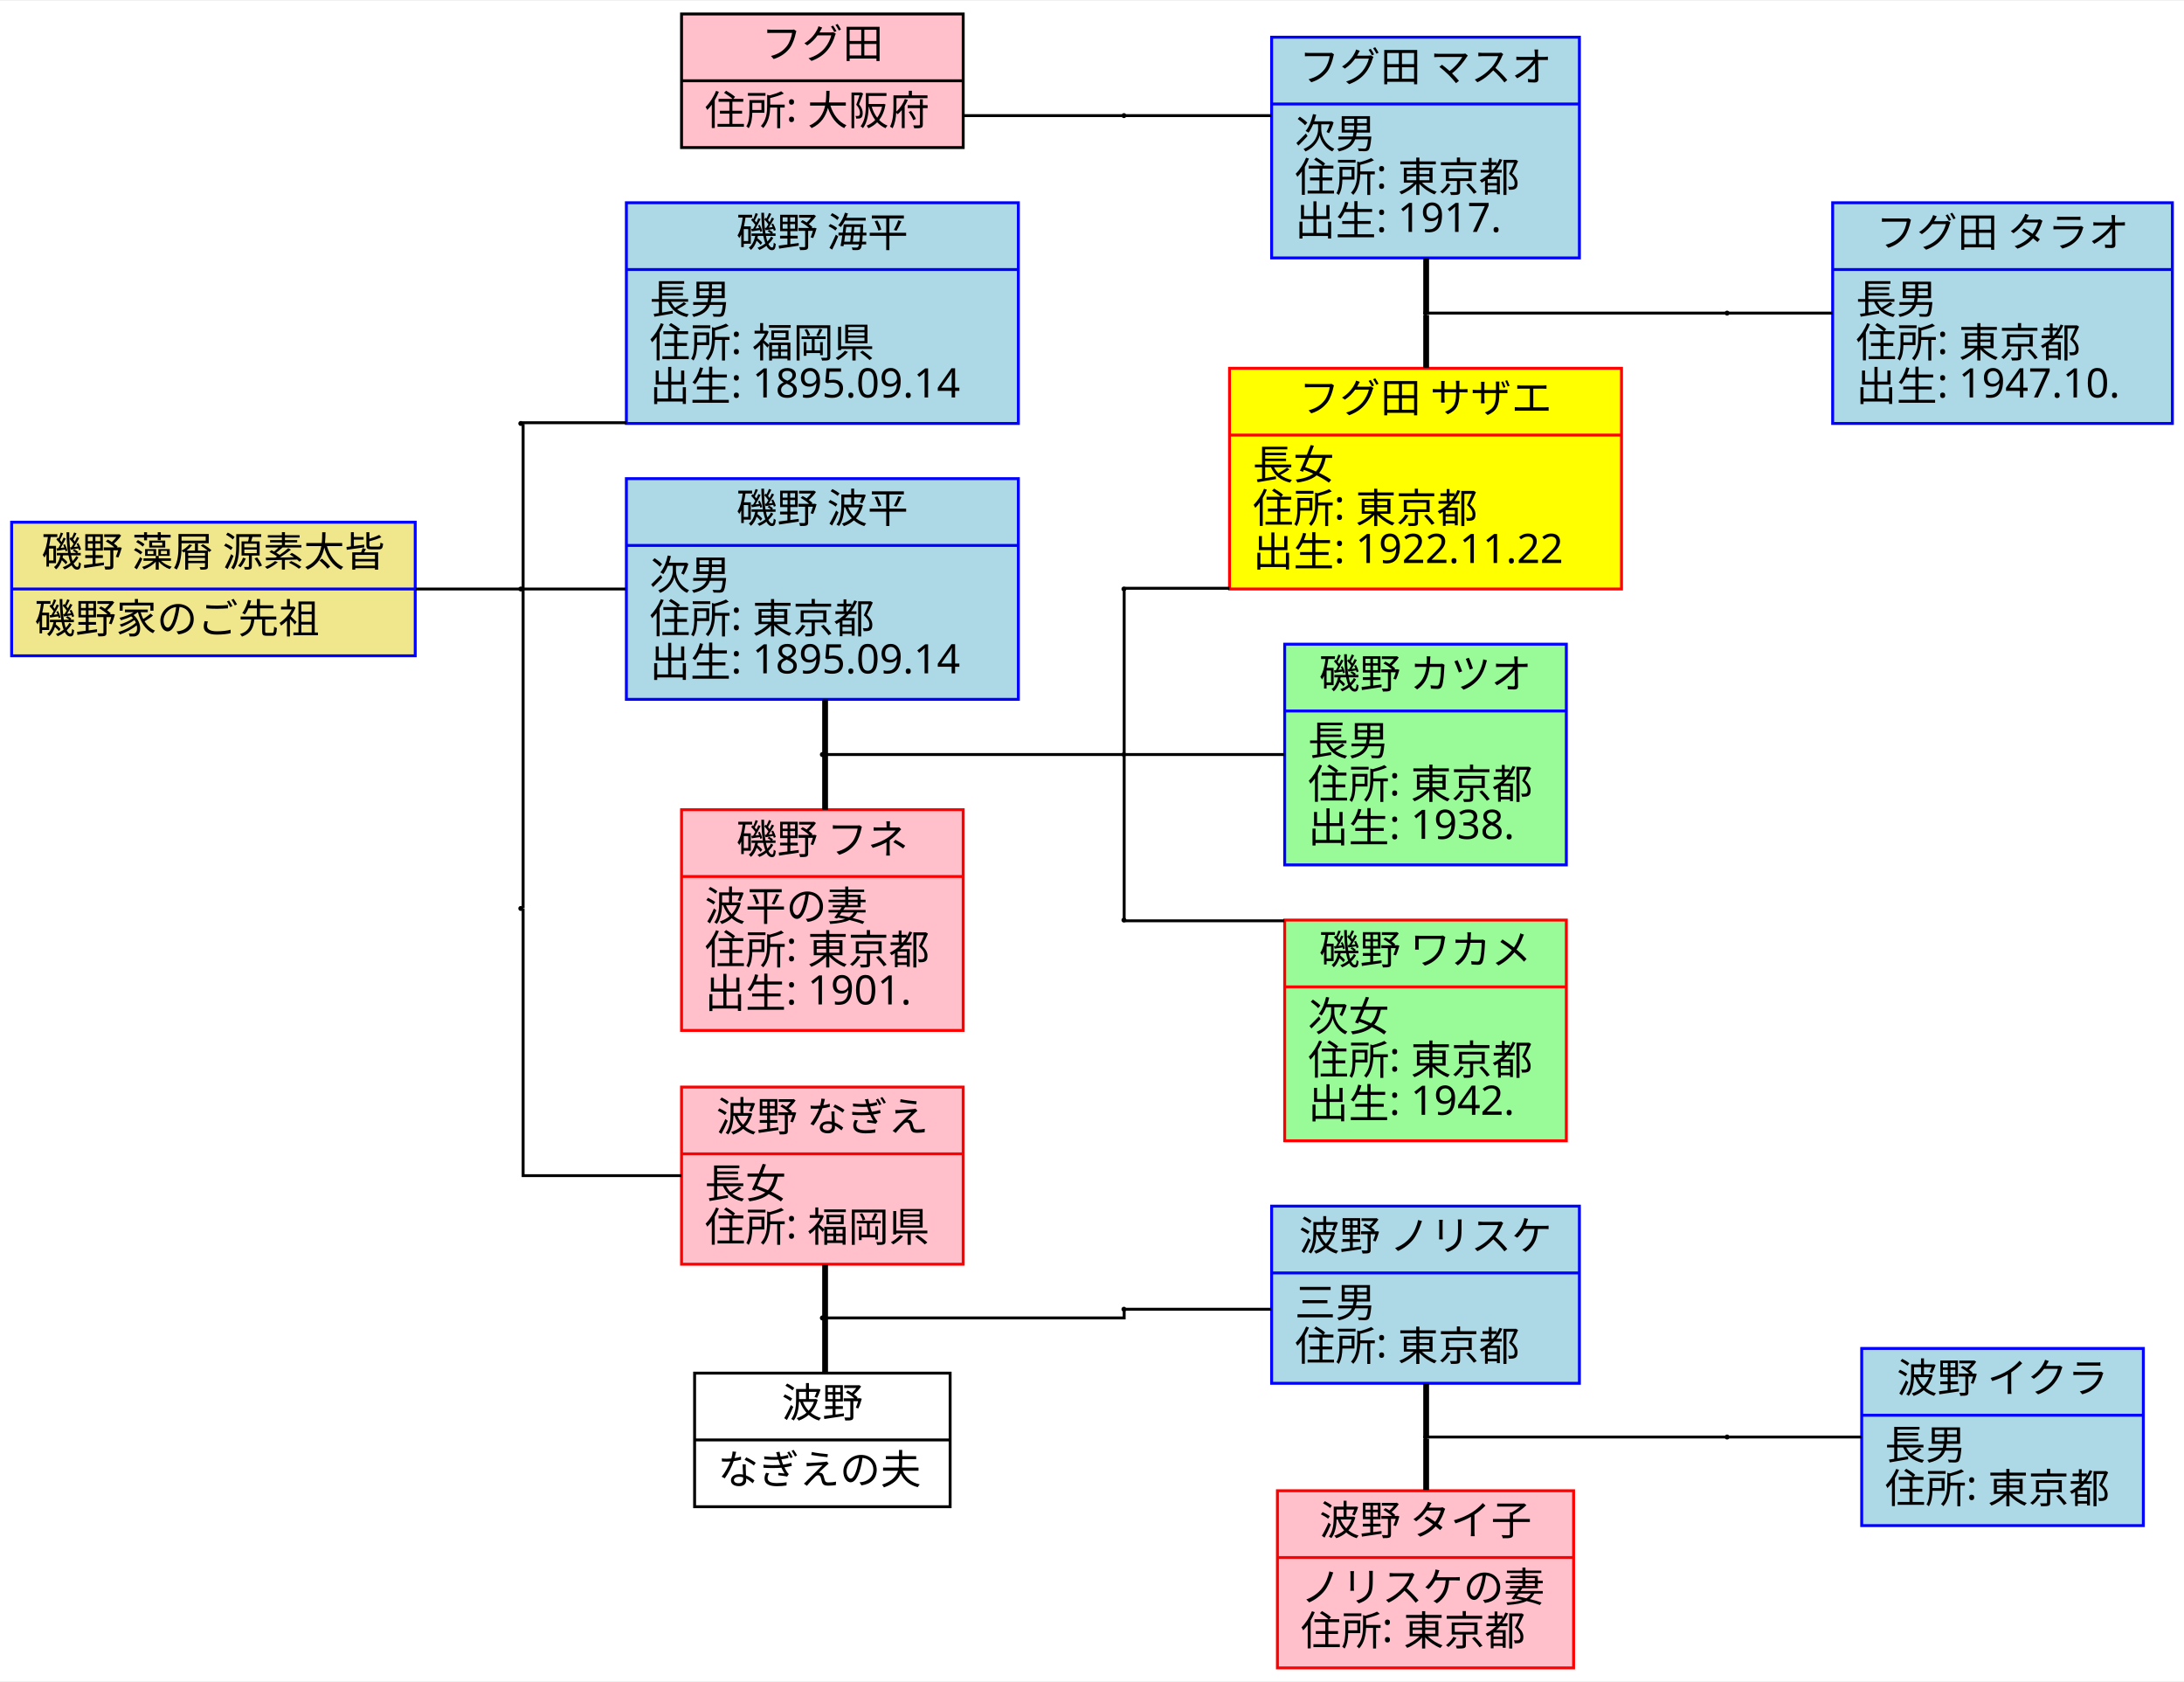
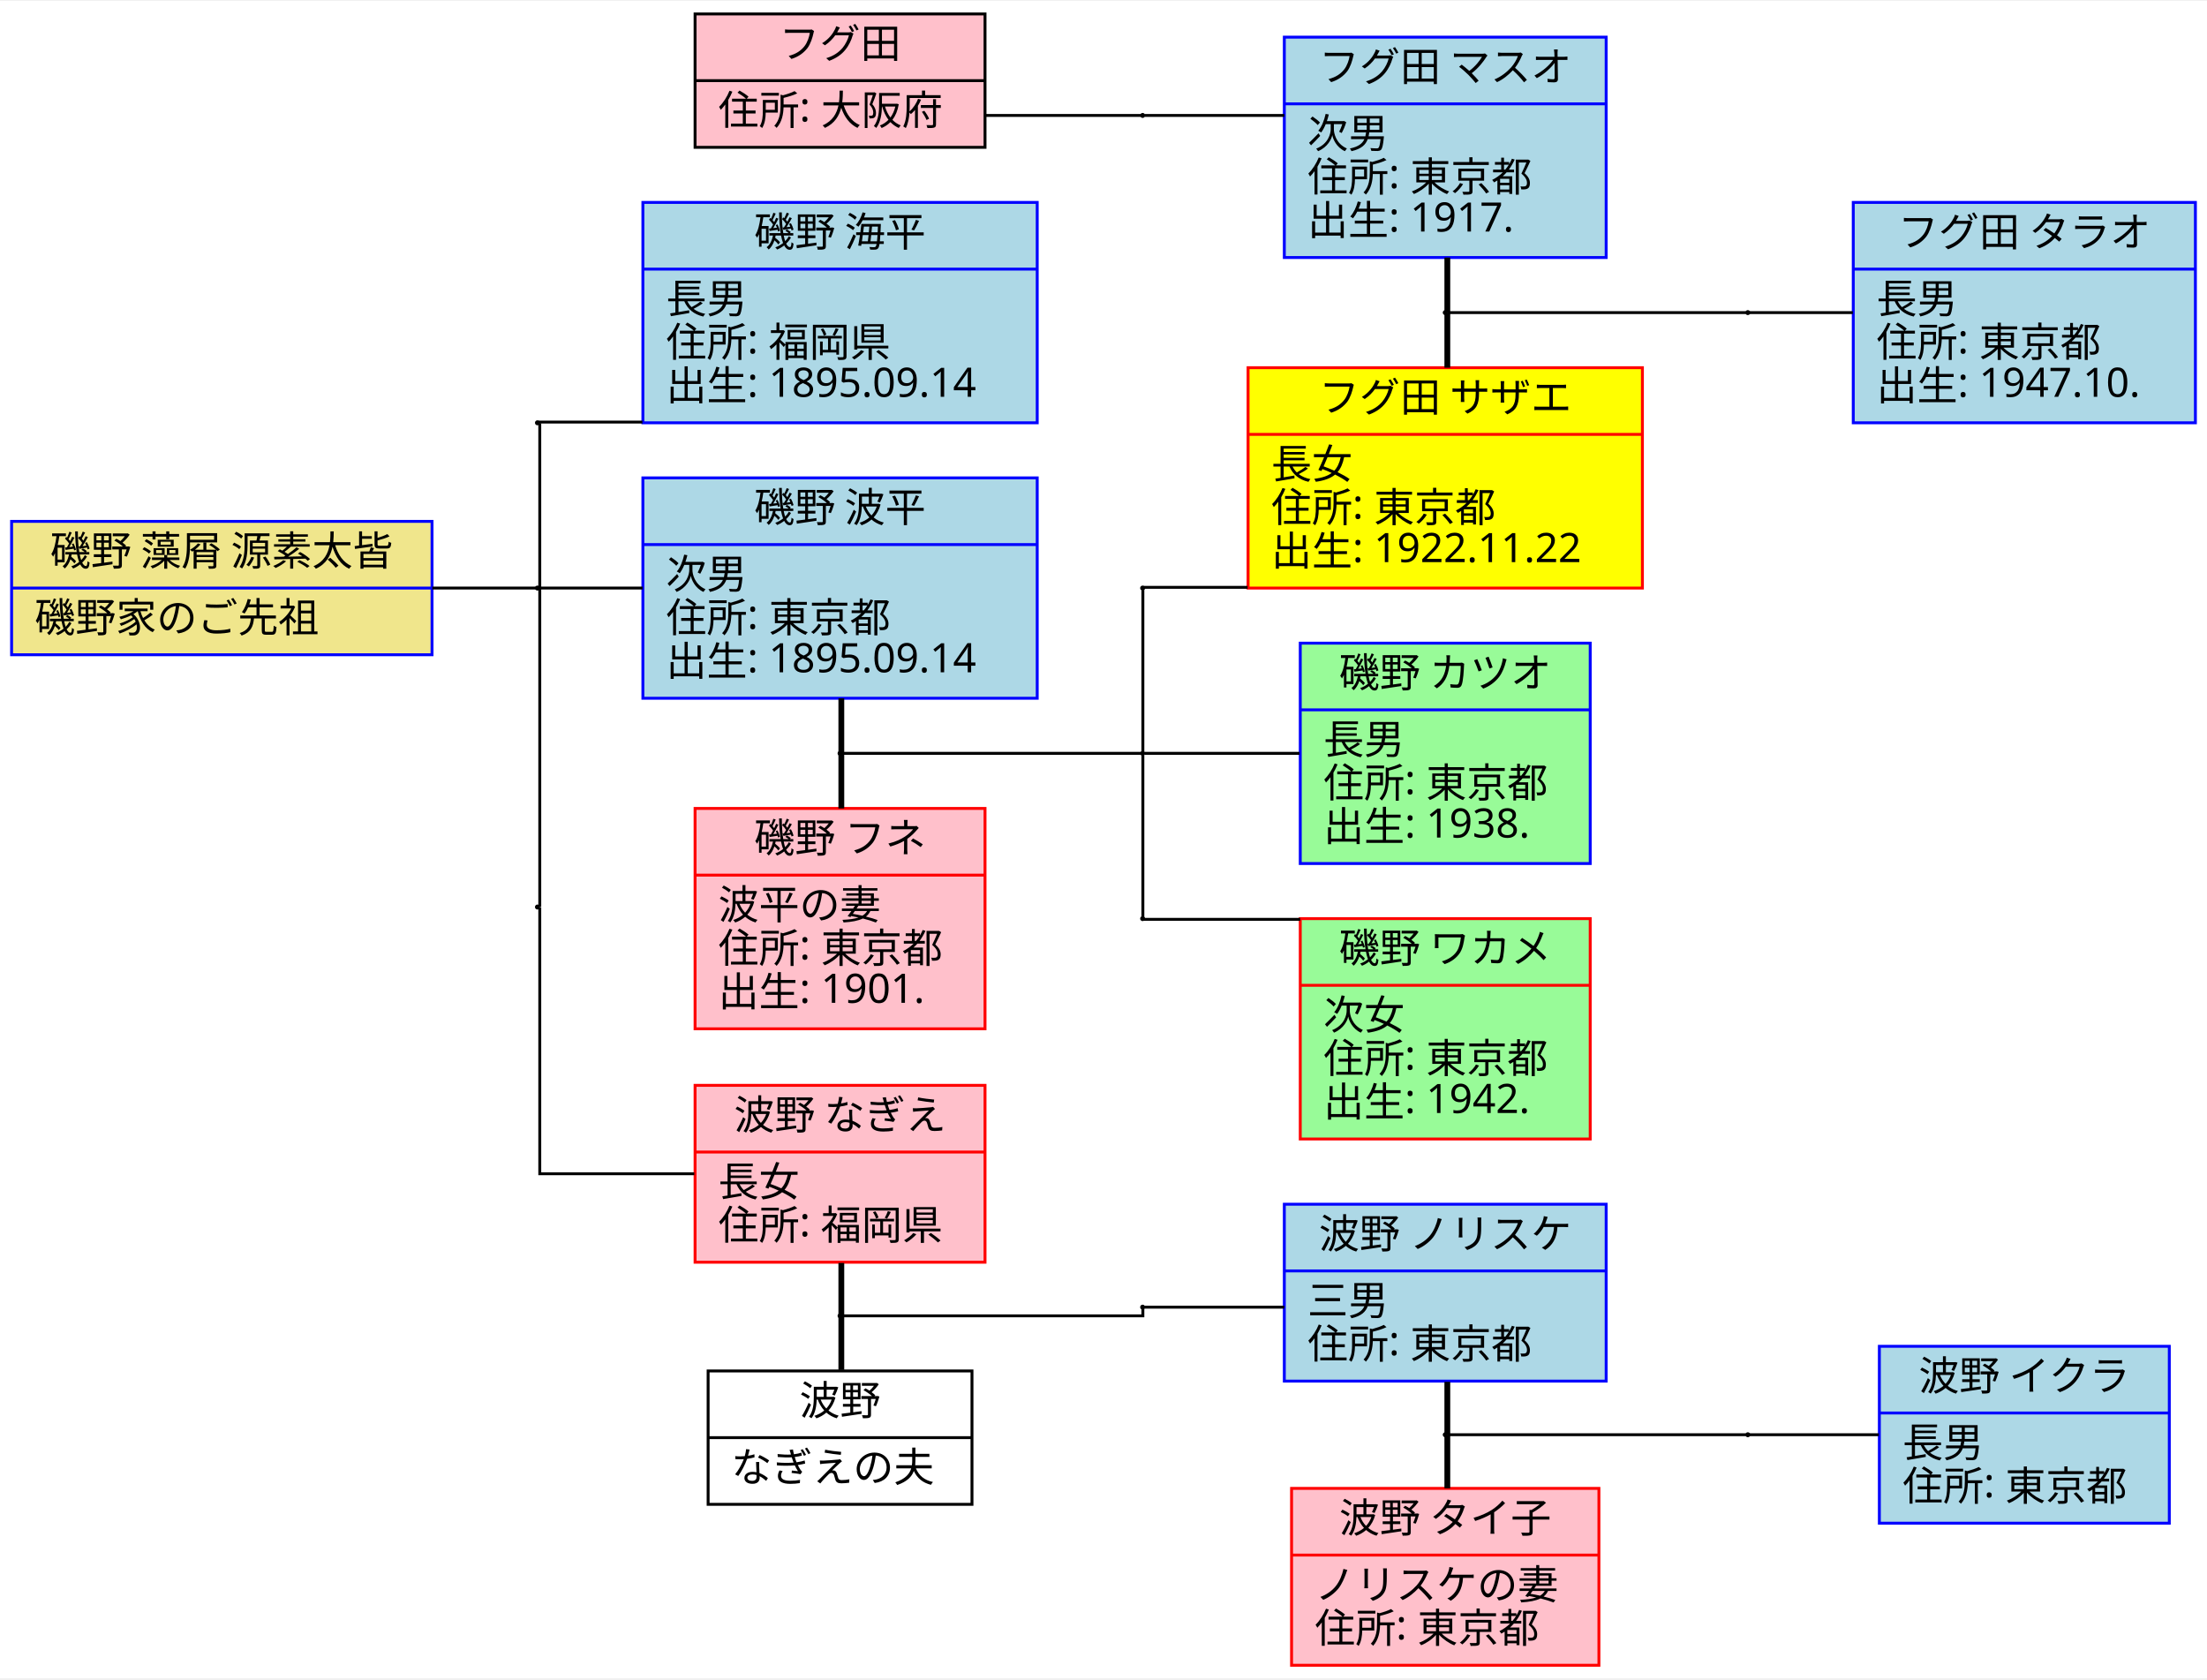
- <svg xmlns="http://www.w3.org/2000/svg" width="752pt" height="579pt" viewBox="0.00 0.00 752.16 578.50">
+ <svg xmlns="http://www.w3.org/2000/svg" width="761pt" height="579pt" viewBox="0.00 0.00 761.16 578.50">
  <g id="graph0" class="graph" transform="scale(1 1) rotate(0) translate(4 574.5)">
-     <polygon fill="white" stroke="none" points="-4,4 -4,-574.5 748.16,-574.5 748.16,4 -4,4" />
+     <polygon fill="white" stroke="none" points="-4,4 -4,-574.5 757.16,-574.5 757.16,4 -4,4" />
    <g id="node1" class="node">
-       <polygon fill="khaki" stroke="blue" points="0,-349 0,-395 139,-395 139,-349 0,-349" />
-       <text text-anchor="middle" x="69.5" y="-379.8" font-family="Sans" font-size="14.00">磯野 藻屑 源素太皆</text>
-       <polyline fill="none" stroke="blue" points="0,-372 139,-372 " />
+       <polygon fill="khaki" stroke="blue" points="0,-349 0,-395 145,-395 145,-349 0,-349" />
+       <text text-anchor="middle" x="72.5" y="-379.8" font-family="Sans" font-size="14.00">磯野 藻屑 源素太皆</text>
+       <polyline fill="none" stroke="blue" points="0,-372 145,-372 " />
      <text text-anchor="start" x="8" y="-356.8" font-family="Sans" font-size="14.00">磯野家のご先祖</text>
    </g>
    <g id="node17" class="node">
-       <ellipse fill="black" stroke="black" cx="175.36" cy="-372" rx="0.36" ry="0.36" />
+       <ellipse fill="black" stroke="black" cx="181.36" cy="-372" rx="0.36" ry="0.36" />
    </g>
    <g id="edge10" class="edge">
-       <path fill="none" stroke="black" d="M139.225,-372C157.187,-372 172.27,-372 174.94,-372" />
+       <path fill="none" stroke="black" d="M145.111,-372C163.208,-372 178.275,-372 180.941,-372" />
    </g>
    <g id="node2" class="node">
-       <polygon fill="pink" stroke="black" points="230.72,-524 230.72,-570 327.72,-570 327.72,-524 230.72,-524" />
-       <text text-anchor="middle" x="279.22" y="-554.8" font-family="Sans" font-size="14.00">フグ田</text>
-       <polyline fill="none" stroke="black" points="230.72,-547 327.72,-547 " />
-       <text text-anchor="start" x="238.72" y="-531.8" font-family="Sans" font-size="14.00">住所: 大阪府</text>
+       <polygon fill="pink" stroke="black" points="235.72,-524 235.72,-570 335.72,-570 335.72,-524 235.72,-524" />
+       <text text-anchor="middle" x="285.72" y="-554.8" font-family="Sans" font-size="14.00">フグ田</text>
+       <polyline fill="none" stroke="black" points="235.72,-547 335.72,-547 " />
+       <text text-anchor="start" x="243.72" y="-531.8" font-family="Sans" font-size="14.00">住所: 大阪府</text>
    </g>
    <g id="node3" class="node">
-       <polygon fill="lightblue" stroke="blue" points="211.72,-429 211.72,-505 346.72,-505 346.72,-429 211.72,-429" />
-       <text text-anchor="middle" x="279.22" y="-489.8" font-family="Sans" font-size="14.00">磯野 海平</text>
-       <polyline fill="none" stroke="blue" points="211.72,-482 346.72,-482 " />
-       <text text-anchor="start" x="219.72" y="-466.8" font-family="Sans" font-size="14.00">長男</text>
-       <text text-anchor="start" x="219.72" y="-451.8" font-family="Sans" font-size="14.00">住所: 福岡県</text>
-       <text text-anchor="start" x="219.72" y="-436.8" font-family="Sans" font-size="14.00">出生: 1895.09.14</text>
+       <polygon fill="lightblue" stroke="blue" points="217.72,-429 217.72,-505 353.72,-505 353.72,-429 217.72,-429" />
+       <text text-anchor="middle" x="285.72" y="-489.8" font-family="Sans" font-size="14.00">磯野 海平</text>
+       <polyline fill="none" stroke="blue" points="217.72,-482 353.72,-482 " />
+       <text text-anchor="start" x="225.72" y="-466.8" font-family="Sans" font-size="14.00">長男</text>
+       <text text-anchor="start" x="225.72" y="-451.8" font-family="Sans" font-size="14.00">住所: 福岡県</text>
+       <text text-anchor="start" x="225.72" y="-436.8" font-family="Sans" font-size="14.00">出生: 1895.09.14</text>
    </g>
    <g id="node19" class="node">
-       <ellipse fill="black" stroke="black" cx="383.08" cy="-535" rx="0.36" ry="0.36" />
+       <ellipse fill="black" stroke="black" cx="390.08" cy="-535" rx="0.36" ry="0.36" />
    </g>
    <g id="edge14" class="edge">
-       <path fill="none" stroke="black" d="M327.805,-535C352.302,-535 377.795,-535 382.36,-535" />
+       <path fill="none" stroke="black" d="M335.76,-535C360.033,-535 384.924,-535 389.377,-535" />
    </g>
    <g id="node4" class="node">
-       <polygon fill="lightblue" stroke="blue" points="211.72,-334 211.72,-410 346.72,-410 346.72,-334 211.72,-334" />
-       <text text-anchor="middle" x="279.22" y="-394.8" font-family="Sans" font-size="14.00">磯野 波平</text>
-       <polyline fill="none" stroke="blue" points="211.72,-387 346.72,-387 " />
-       <text text-anchor="start" x="219.72" y="-371.8" font-family="Sans" font-size="14.00">次男</text>
-       <text text-anchor="start" x="219.72" y="-356.8" font-family="Sans" font-size="14.00">住所: 東京都</text>
-       <text text-anchor="start" x="219.72" y="-341.8" font-family="Sans" font-size="14.00">出生: 1895.09.14</text>
+       <polygon fill="lightblue" stroke="blue" points="217.72,-334 217.72,-410 353.72,-410 353.72,-334 217.72,-334" />
+       <text text-anchor="middle" x="285.72" y="-394.8" font-family="Sans" font-size="14.00">磯野 波平</text>
+       <polyline fill="none" stroke="blue" points="217.72,-387 353.72,-387 " />
+       <text text-anchor="start" x="225.72" y="-371.8" font-family="Sans" font-size="14.00">次男</text>
+       <text text-anchor="start" x="225.72" y="-356.8" font-family="Sans" font-size="14.00">住所: 東京都</text>
+       <text text-anchor="start" x="225.72" y="-341.8" font-family="Sans" font-size="14.00">出生: 1895.09.14</text>
    </g>
    <g id="node6" class="node">
-       <polygon fill="pink" stroke="red" points="230.72,-139.5 230.72,-200.5 327.72,-200.5 327.72,-139.5 230.72,-139.5" />
-       <text text-anchor="middle" x="279.22" y="-185.3" font-family="Sans" font-size="14.00">波野 なぎえ</text>
-       <polyline fill="none" stroke="red" points="230.72,-177.5 327.72,-177.5 " />
-       <text text-anchor="start" x="238.72" y="-162.3" font-family="Sans" font-size="14.00">長女</text>
-       <text text-anchor="start" x="238.72" y="-147.3" font-family="Sans" font-size="14.00">住所: 福岡県</text>
+       <polygon fill="pink" stroke="red" points="235.72,-139.5 235.72,-200.5 335.72,-200.5 335.72,-139.5 235.72,-139.5" />
+       <text text-anchor="middle" x="285.72" y="-185.3" font-family="Sans" font-size="14.00">波野 なぎえ</text>
+       <polyline fill="none" stroke="red" points="235.72,-177.5 335.72,-177.5 " />
+       <text text-anchor="start" x="243.72" y="-162.3" font-family="Sans" font-size="14.00">長女</text>
+       <text text-anchor="start" x="243.72" y="-147.3" font-family="Sans" font-size="14.00">住所: 福岡県</text>
    </g>
    <g id="node20" class="node">
-       <ellipse fill="black" stroke="black" cx="279.22" cy="-315" rx="0.36" ry="0.36" />
+       <ellipse fill="black" stroke="black" cx="285.72" cy="-315" rx="0.36" ry="0.36" />
    </g>
    <g id="edge16" class="edge">
-       <path fill="none" stroke="black" stroke-width="2" d="M280.16,-333.98C280.16,-324.178 280.16,-316.073 280.16,-315.098" />
+       <path fill="none" stroke="black" stroke-width="2" d="M286.16,-333.98C286.16,-324.178 286.16,-316.073 286.16,-315.098" />
    </g>
    <g id="node5" class="node">
-       <polygon fill="pink" stroke="red" points="230.72,-220 230.72,-296 327.72,-296 327.72,-220 230.72,-220" />
-       <text text-anchor="middle" x="279.22" y="-280.8" font-family="Sans" font-size="14.00">磯野 フネ</text>
-       <polyline fill="none" stroke="red" points="230.72,-273 327.72,-273 " />
-       <text text-anchor="start" x="238.72" y="-257.8" font-family="Sans" font-size="14.00">波平の妻</text>
-       <text text-anchor="start" x="238.72" y="-242.8" font-family="Sans" font-size="14.00">住所: 東京都</text>
-       <text text-anchor="start" x="238.72" y="-227.8" font-family="Sans" font-size="14.00">出生: 1901.</text>
+       <polygon fill="pink" stroke="red" points="235.72,-220 235.72,-296 335.72,-296 335.72,-220 235.72,-220" />
+       <text text-anchor="middle" x="285.72" y="-280.8" font-family="Sans" font-size="14.00">磯野 フネ</text>
+       <polyline fill="none" stroke="red" points="235.72,-273 335.72,-273 " />
+       <text text-anchor="start" x="243.72" y="-257.8" font-family="Sans" font-size="14.00">波平の妻</text>
+       <text text-anchor="start" x="243.72" y="-242.8" font-family="Sans" font-size="14.00">住所: 東京都</text>
+       <text text-anchor="start" x="243.72" y="-227.8" font-family="Sans" font-size="14.00">出生: 1901.</text>
    </g>
    <g id="node24" class="node">
-       <ellipse fill="black" stroke="black" cx="279.22" cy="-121" rx="0.36" ry="0.36" />
+       <ellipse fill="black" stroke="black" cx="285.72" cy="-121" rx="0.36" ry="0.36" />
    </g>
    <g id="edge24" class="edge">
-       <path fill="none" stroke="black" stroke-width="2" d="M280.16,-139.246C280.16,-130.016 280.16,-122.056 280.16,-121.097" />
+       <path fill="none" stroke="black" stroke-width="2" d="M286.16,-139.246C286.16,-130.016 286.16,-122.056 286.16,-121.097" />
    </g>
    <g id="node7" class="node">
-       <polygon fill="none" stroke="black" points="235.22,-56 235.22,-102 323.22,-102 323.22,-56 235.22,-56" />
-       <text text-anchor="middle" x="279.22" y="-86.8" font-family="Sans" font-size="14.00">波野</text>
-       <polyline fill="none" stroke="black" points="235.22,-79 323.22,-79 " />
-       <text text-anchor="start" x="243.22" y="-63.8" font-family="Sans" font-size="14.00">なぎえの夫</text>
+       <polygon fill="none" stroke="black" points="240.22,-56 240.22,-102 331.22,-102 331.22,-56 240.22,-56" />
+       <text text-anchor="middle" x="285.72" y="-86.8" font-family="Sans" font-size="14.00">波野</text>
+       <polyline fill="none" stroke="black" points="240.22,-79 331.22,-79 " />
+       <text text-anchor="start" x="248.22" y="-63.8" font-family="Sans" font-size="14.00">なぎえの夫</text>
    </g>
    <g id="node8" class="node">
-       <polygon fill="lightblue" stroke="blue" points="433.94,-486 433.94,-562 539.94,-562 539.94,-486 433.94,-486" />
-       <text text-anchor="middle" x="486.94" y="-546.8" font-family="Sans" font-size="14.00">フグ田 マスオ</text>
-       <polyline fill="none" stroke="blue" points="433.94,-539 539.94,-539 " />
-       <text text-anchor="start" x="441.94" y="-523.8" font-family="Sans" font-size="14.00">次男</text>
-       <text text-anchor="start" x="441.94" y="-508.8" font-family="Sans" font-size="14.00">住所: 東京都</text>
-       <text text-anchor="start" x="441.94" y="-493.8" font-family="Sans" font-size="14.00">出生: 1917.</text>
+       <polygon fill="lightblue" stroke="blue" points="438.94,-486 438.94,-562 549.94,-562 549.94,-486 438.94,-486" />
+       <text text-anchor="middle" x="494.44" y="-546.8" font-family="Sans" font-size="14.00">フグ田 マスオ</text>
+       <polyline fill="none" stroke="blue" points="438.94,-539 549.94,-539 " />
+       <text text-anchor="start" x="446.94" y="-523.8" font-family="Sans" font-size="14.00">次男</text>
+       <text text-anchor="start" x="446.94" y="-508.8" font-family="Sans" font-size="14.00">住所: 東京都</text>
+       <text text-anchor="start" x="446.94" y="-493.8" font-family="Sans" font-size="14.00">出生: 1917.</text>
    </g>
    <g id="node9" class="node">
-       <polygon fill="yellow" stroke="red" points="419.44,-372 419.44,-448 554.44,-448 554.44,-372 419.44,-372" />
-       <text text-anchor="middle" x="486.94" y="-432.8" font-family="Sans" font-size="14.00">フグ田 サザエ</text>
-       <polyline fill="none" stroke="red" points="419.44,-425 554.44,-425 " />
-       <text text-anchor="start" x="427.44" y="-409.8" font-family="Sans" font-size="14.00">長女</text>
-       <text text-anchor="start" x="427.44" y="-394.8" font-family="Sans" font-size="14.00">住所: 東京都</text>
-       <text text-anchor="start" x="427.44" y="-379.8" font-family="Sans" font-size="14.00">出生: 1922.11.22</text>
+       <polygon fill="yellow" stroke="red" points="426.44,-372 426.44,-448 562.44,-448 562.44,-372 426.44,-372" />
+       <text text-anchor="middle" x="494.44" y="-432.8" font-family="Sans" font-size="14.00">フグ田 サザエ</text>
+       <polyline fill="none" stroke="red" points="426.44,-425 562.44,-425 " />
+       <text text-anchor="start" x="434.44" y="-409.8" font-family="Sans" font-size="14.00">長女</text>
+       <text text-anchor="start" x="434.44" y="-394.8" font-family="Sans" font-size="14.00">住所: 東京都</text>
+       <text text-anchor="start" x="434.44" y="-379.8" font-family="Sans" font-size="14.00">出生: 1922.11.22</text>
    </g>
    <g id="node26" class="node">
-       <ellipse fill="black" stroke="black" cx="486.94" cy="-467" rx="0.36" ry="0.36" />
+       <ellipse fill="black" stroke="black" cx="494.44" cy="-467" rx="0.36" ry="0.36" />
    </g>
    <g id="edge28" class="edge">
-       <path fill="none" stroke="black" stroke-width="2" d="M487.16,-485.98C487.16,-476.831 487.16,-469.161 487.16,-467.387" />
+       <path fill="none" stroke="black" stroke-width="2" d="M495.16,-485.98C495.16,-476.178 495.16,-468.073 495.16,-467.098" />
    </g>
    <g id="node10" class="node">
-       <polygon fill="palegreen" stroke="blue" points="438.44,-277 438.44,-353 535.44,-353 535.44,-277 438.44,-277" />
-       <text text-anchor="middle" x="486.94" y="-337.8" font-family="Sans" font-size="14.00">磯野 カツオ</text>
-       <polyline fill="none" stroke="blue" points="438.44,-330 535.44,-330 " />
-       <text text-anchor="start" x="446.44" y="-314.8" font-family="Sans" font-size="14.00">長男</text>
-       <text text-anchor="start" x="446.44" y="-299.8" font-family="Sans" font-size="14.00">住所: 東京都</text>
-       <text text-anchor="start" x="446.44" y="-284.8" font-family="Sans" font-size="14.00">出生: 1938.</text>
+       <polygon fill="palegreen" stroke="blue" points="444.44,-277 444.44,-353 544.44,-353 544.44,-277 444.44,-277" />
+       <text text-anchor="middle" x="494.44" y="-337.8" font-family="Sans" font-size="14.00">磯野 カツオ</text>
+       <polyline fill="none" stroke="blue" points="444.44,-330 544.44,-330 " />
+       <text text-anchor="start" x="452.44" y="-314.8" font-family="Sans" font-size="14.00">長男</text>
+       <text text-anchor="start" x="452.44" y="-299.8" font-family="Sans" font-size="14.00">住所: 東京都</text>
+       <text text-anchor="start" x="452.44" y="-284.8" font-family="Sans" font-size="14.00">出生: 1938.</text>
    </g>
    <g id="node11" class="node">
-       <polygon fill="palegreen" stroke="red" points="438.44,-182 438.44,-258 535.44,-258 535.44,-182 438.44,-182" />
-       <text text-anchor="middle" x="486.94" y="-242.8" font-family="Sans" font-size="14.00">磯野 ワカメ</text>
-       <polyline fill="none" stroke="red" points="438.44,-235 535.44,-235 " />
-       <text text-anchor="start" x="446.44" y="-219.8" font-family="Sans" font-size="14.00">次女</text>
-       <text text-anchor="start" x="446.44" y="-204.8" font-family="Sans" font-size="14.00">住所: 東京都</text>
-       <text text-anchor="start" x="446.44" y="-189.8" font-family="Sans" font-size="14.00">出生: 1942.</text>
+       <polygon fill="palegreen" stroke="red" points="444.44,-182 444.44,-258 544.44,-258 544.44,-182 444.44,-182" />
+       <text text-anchor="middle" x="494.44" y="-242.8" font-family="Sans" font-size="14.00">磯野 ワカメ</text>
+       <polyline fill="none" stroke="red" points="444.44,-235 544.44,-235 " />
+       <text text-anchor="start" x="452.44" y="-219.8" font-family="Sans" font-size="14.00">次女</text>
+       <text text-anchor="start" x="452.44" y="-204.8" font-family="Sans" font-size="14.00">住所: 東京都</text>
+       <text text-anchor="start" x="452.44" y="-189.8" font-family="Sans" font-size="14.00">出生: 1942.</text>
    </g>
    <g id="node12" class="node">
-       <polygon fill="lightblue" stroke="blue" points="433.94,-98.5 433.94,-159.5 539.94,-159.5 539.94,-98.5 433.94,-98.5" />
-       <text text-anchor="middle" x="486.94" y="-144.3" font-family="Sans" font-size="14.00">波野 ノリスケ</text>
-       <polyline fill="none" stroke="blue" points="433.94,-136.5 539.94,-136.5 " />
-       <text text-anchor="start" x="441.94" y="-121.3" font-family="Sans" font-size="14.00">三男</text>
-       <text text-anchor="start" x="441.94" y="-106.3" font-family="Sans" font-size="14.00">住所: 東京都</text>
+       <polygon fill="lightblue" stroke="blue" points="438.94,-98.5 438.94,-159.5 549.94,-159.5 549.94,-98.5 438.94,-98.5" />
+       <text text-anchor="middle" x="494.44" y="-144.3" font-family="Sans" font-size="14.00">波野 ノリスケ</text>
+       <polyline fill="none" stroke="blue" points="438.94,-136.5 549.94,-136.5 " />
+       <text text-anchor="start" x="446.94" y="-121.3" font-family="Sans" font-size="14.00">三男</text>
+       <text text-anchor="start" x="446.94" y="-106.3" font-family="Sans" font-size="14.00">住所: 東京都</text>
    </g>
    <g id="node28" class="node">
-       <ellipse fill="black" stroke="black" cx="486.94" cy="-80" rx="0.36" ry="0.36" />
+       <ellipse fill="black" stroke="black" cx="494.44" cy="-80" rx="0.36" ry="0.36" />
    </g>
    <g id="edge32" class="edge">
-       <path fill="none" stroke="black" stroke-width="2" d="M487.16,-98.246C487.16,-89.632 487.16,-82.123 487.16,-80.38" />
+       <path fill="none" stroke="black" stroke-width="2" d="M495.16,-98.246C495.16,-89.016 495.16,-81.056 495.16,-80.097" />
    </g>
    <g id="node13" class="node">
-       <polygon fill="pink" stroke="red" points="435.94,-0.5 435.94,-61.5 537.94,-61.5 537.94,-0.5 435.94,-0.5" />
-       <text text-anchor="middle" x="486.94" y="-46.3" font-family="Sans" font-size="14.00">波野 タイ子</text>
-       <polyline fill="none" stroke="red" points="435.94,-38.5 537.94,-38.5 " />
-       <text text-anchor="start" x="443.94" y="-23.3" font-family="Sans" font-size="14.00">ノリスケの妻</text>
-       <text text-anchor="start" x="443.94" y="-8.3" font-family="Sans" font-size="14.00">住所: 東京都</text>
+       <polygon fill="pink" stroke="red" points="441.44,-0.5 441.44,-61.5 547.44,-61.5 547.44,-0.5 441.44,-0.5" />
+       <text text-anchor="middle" x="494.44" y="-46.3" font-family="Sans" font-size="14.00">波野 タイ子</text>
+       <polyline fill="none" stroke="red" points="441.44,-38.5 547.44,-38.5 " />
+       <text text-anchor="start" x="449.44" y="-23.3" font-family="Sans" font-size="14.00">ノリスケの妻</text>
+       <text text-anchor="start" x="449.44" y="-8.3" font-family="Sans" font-size="14.00">住所: 東京都</text>
    </g>
    <g id="node14" class="node">
-       <polygon fill="lightblue" stroke="blue" points="627.16,-429 627.16,-505 744.16,-505 744.16,-429 627.16,-429" />
-       <text text-anchor="middle" x="685.66" y="-489.8" font-family="Sans" font-size="14.00">フグ田 タラオ</text>
-       <polyline fill="none" stroke="blue" points="627.16,-482 744.16,-482 " />
-       <text text-anchor="start" x="635.16" y="-466.8" font-family="Sans" font-size="14.00">長男</text>
-       <text text-anchor="start" x="635.16" y="-451.8" font-family="Sans" font-size="14.00">住所: 東京都</text>
-       <text text-anchor="start" x="635.16" y="-436.8" font-family="Sans" font-size="14.00">出生: 1947.10.</text>
+       <polygon fill="lightblue" stroke="blue" points="635.16,-429 635.16,-505 753.16,-505 753.16,-429 635.16,-429" />
+       <text text-anchor="middle" x="694.16" y="-489.8" font-family="Sans" font-size="14.00">フグ田 タラオ</text>
+       <polyline fill="none" stroke="blue" points="635.16,-482 753.16,-482 " />
+       <text text-anchor="start" x="643.16" y="-466.8" font-family="Sans" font-size="14.00">長男</text>
+       <text text-anchor="start" x="643.16" y="-451.8" font-family="Sans" font-size="14.00">住所: 東京都</text>
+       <text text-anchor="start" x="643.16" y="-436.8" font-family="Sans" font-size="14.00">出生: 1947.10.</text>
    </g>
    <g id="node15" class="node">
-       <polygon fill="lightblue" stroke="blue" points="637.16,-49.5 637.16,-110.5 734.16,-110.5 734.16,-49.5 637.16,-49.5" />
-       <text text-anchor="middle" x="685.66" y="-95.3" font-family="Sans" font-size="14.00">波野 イクラ</text>
-       <polyline fill="none" stroke="blue" points="637.16,-87.5 734.16,-87.5 " />
-       <text text-anchor="start" x="645.16" y="-72.3" font-family="Sans" font-size="14.00">長男</text>
-       <text text-anchor="start" x="645.16" y="-57.3" font-family="Sans" font-size="14.00">住所: 東京都</text>
+       <polygon fill="lightblue" stroke="blue" points="644.16,-49.5 644.16,-110.5 744.16,-110.5 744.16,-49.5 644.16,-49.5" />
+       <text text-anchor="middle" x="694.16" y="-95.3" font-family="Sans" font-size="14.00">波野 イクラ</text>
+       <polyline fill="none" stroke="blue" points="644.16,-87.5 744.16,-87.5 " />
+       <text text-anchor="start" x="652.16" y="-72.3" font-family="Sans" font-size="14.00">長男</text>
+       <text text-anchor="start" x="652.16" y="-57.3" font-family="Sans" font-size="14.00">住所: 東京都</text>
    </g>
    <g id="node16" class="node">
-       <ellipse fill="black" stroke="black" cx="175.36" cy="-429" rx="0.36" ry="0.36" />
+       <ellipse fill="black" stroke="black" cx="181.36" cy="-429" rx="0.36" ry="0.36" />
    </g>
    <g id="edge11" class="edge">
-       <path fill="none" stroke="black" d="M175.658,-429.25C177.966,-429.25 193.394,-429.25 211.667,-429.25" />
+       <path fill="none" stroke="black" d="M181.659,-429.25C183.967,-429.25 199.321,-429.25 217.558,-429.25" />
    </g>
    <g id="edge8" class="edge">
-       <path fill="none" stroke="black" d="M176.16,-428.836C176.16,-425.598 176.16,-375.294 176.16,-372.154" />
+       <path fill="none" stroke="black" d="M182.16,-428.836C182.16,-425.598 182.16,-375.294 182.16,-372.154" />
    </g>
    <g id="edge12" class="edge">
-       <path fill="none" stroke="black" d="M176.023,-372C179.271,-372 194.048,-372 211.448,-372" />
+       <path fill="none" stroke="black" d="M182.026,-372C185.29,-372 200.138,-372 217.622,-372" />
    </g>
    <g id="node18" class="node">
-       <ellipse fill="black" stroke="black" cx="175.36" cy="-262" rx="0.36" ry="0.36" />
+       <ellipse fill="black" stroke="black" cx="181.36" cy="-262" rx="0.36" ry="0.36" />
    </g>
    <g id="edge9" class="edge">
-       <path fill="none" stroke="black" d="M176.16,-371.92C176.16,-368.641 176.16,-265.306 176.16,-262.077" />
+       <path fill="none" stroke="black" d="M182.16,-371.92C182.16,-368.641 182.16,-265.306 182.16,-262.077" />
    </g>
    <g id="edge13" class="edge">
-       <path fill="none" stroke="black" d="M176.16,-261.933C176.16,-259.147 176.16,-170 176.16,-170 176.16,-170 203.977,-170 230.708,-170" />
+       <path fill="none" stroke="black" d="M182.16,-261.933C182.16,-259.147 182.16,-170 182.16,-170 182.16,-170 209.071,-170 235.457,-170" />
    </g>
    <g id="edge15" class="edge">
-       <path fill="none" stroke="black" d="M383.743,-535C387.872,-535 410.633,-535 433.731,-535" />
+       <path fill="none" stroke="black" d="M390.746,-535C394.774,-535 416.442,-535 438.937,-535" />
    </g>
    <g id="edge17" class="edge">
-       <path fill="none" stroke="black" stroke-width="2" d="M280.16,-314.836C280.16,-313.609 280.16,-305.62 280.16,-296" />
+       <path fill="none" stroke="black" stroke-width="2" d="M286.16,-314.836C286.16,-313.609 286.16,-305.62 286.16,-296" />
    </g>
    <g id="node22" class="node">
-       <ellipse fill="black" stroke="black" cx="383.08" cy="-315" rx="0.36" ry="0.36" />
+       <ellipse fill="black" stroke="black" cx="390.08" cy="-315" rx="0.36" ry="0.36" />
    </g>
    <g id="edge20" class="edge">
-       <path fill="none" stroke="black" d="M279.883,-315C288.314,-315 374.422,-315 382.477,-315" />
+       <path fill="none" stroke="black" d="M286.386,-315C294.858,-315 381.381,-315 389.474,-315" />
    </g>
    <g id="node21" class="node">
-       <ellipse fill="black" stroke="black" cx="383.08" cy="-372" rx="0.36" ry="0.36" />
+       <ellipse fill="black" stroke="black" cx="390.08" cy="-372" rx="0.36" ry="0.36" />
    </g>
    <g id="edge21" class="edge">
-       <path fill="none" stroke="black" d="M383.378,-372.25C385.686,-372.25 401.114,-372.25 419.387,-372.25" />
+       <path fill="none" stroke="black" d="M390.379,-372.25C392.687,-372.25 408.041,-372.25 426.278,-372.25" />
    </g>
    <g id="edge18" class="edge">
-       <path fill="none" stroke="black" d="M383.16,-371.36C383.16,-365.489 383.16,-321.091 383.16,-315.564" />
+       <path fill="none" stroke="black" d="M390.16,-371.36C390.16,-365.489 390.16,-321.091 390.16,-315.564" />
    </g>
    <g id="edge22" class="edge">
-       <path fill="none" stroke="black" d="M383.743,-315C388.149,-315 413.764,-315 438.369,-315" />
+       <path fill="none" stroke="black" d="M390.746,-315C395.086,-315 419.91,-315 444.18,-315" />
    </g>
    <g id="node23" class="node">
-       <ellipse fill="black" stroke="black" cx="383.08" cy="-258" rx="0.36" ry="0.36" />
+       <ellipse fill="black" stroke="black" cx="390.08" cy="-258" rx="0.36" ry="0.36" />
    </g>
    <g id="edge19" class="edge">
-       <path fill="none" stroke="black" d="M383.16,-314.36C383.16,-308.489 383.16,-264.091 383.16,-258.564" />
+       <path fill="none" stroke="black" d="M390.16,-314.36C390.16,-308.489 390.16,-264.091 390.16,-258.564" />
    </g>
    <g id="edge23" class="edge">
-       <path fill="none" stroke="black" d="M383.378,-257.75C386.46,-257.75 412.924,-257.75 438.327,-257.75" />
+       <path fill="none" stroke="black" d="M390.379,-257.75C393.428,-257.75 419.252,-257.75 444.409,-257.75" />
    </g>
    <g id="edge25" class="edge">
-       <path fill="none" stroke="black" stroke-width="2" d="M280.16,-120.88C280.16,-119.782 280.16,-111.358 280.16,-102.349" />
+       <path fill="none" stroke="black" stroke-width="2" d="M286.16,-120.88C286.16,-119.782 286.16,-111.358 286.16,-102.349" />
    </g>
    <g id="node25" class="node">
-       <ellipse fill="black" stroke="black" cx="383.08" cy="-124" rx="0.36" ry="0.36" />
+       <ellipse fill="black" stroke="black" cx="390.08" cy="-124" rx="0.36" ry="0.36" />
    </g>
    <g id="edge26" class="edge">
-       <path fill="none" stroke="black" d="M279.884,-121C288.736,-121 383.16,-121 383.16,-121 383.16,-121 383.16,-122.688 383.16,-123.531" />
+       <path fill="none" stroke="black" d="M286.387,-121C295.282,-121 390.16,-121 390.16,-121 390.16,-121 390.16,-122.688 390.16,-123.531" />
    </g>
    <g id="edge27" class="edge">
-       <path fill="none" stroke="black" d="M383.743,-124C387.872,-124 410.633,-124 433.731,-124" />
+       <path fill="none" stroke="black" d="M390.746,-124C394.774,-124 416.442,-124 438.937,-124" />
    </g>
    <g id="edge29" class="edge">
-       <path fill="none" stroke="black" stroke-width="2" d="M487.16,-466.36C487.16,-464.207 487.16,-456.875 487.16,-448.178" />
+       <path fill="none" stroke="black" stroke-width="2" d="M495.16,-466.836C495.16,-465.609 495.16,-457.62 495.16,-448" />
    </g>
    <g id="node27" class="node">
-       <ellipse fill="black" stroke="black" cx="590.8" cy="-467" rx="0.36" ry="0.36" />
+       <ellipse fill="black" stroke="black" cx="598.8" cy="-467" rx="0.36" ry="0.36" />
    </g>
    <g id="edge30" class="edge">
-       <path fill="none" stroke="black" d="M487.603,-467C496.034,-467 582.142,-467 590.197,-467" />
+       <path fill="none" stroke="black" d="M495.106,-467C503.578,-467 590.101,-467 598.194,-467" />
    </g>
    <g id="edge31" class="edge">
-       <path fill="none" stroke="black" d="M591.406,-467C594.577,-467 609.785,-467 627.09,-467" />
+       <path fill="none" stroke="black" d="M599.409,-467C602.581,-467 617.733,-467 635.022,-467" />
    </g>
    <g id="edge33" class="edge">
-       <path fill="none" stroke="black" stroke-width="2" d="M487.16,-79.45C487.16,-77.431 487.16,-70.113 487.16,-61.754" />
+       <path fill="none" stroke="black" stroke-width="2" d="M495.16,-79.859C495.16,-78.714 495.16,-70.725 495.16,-61.528" />
    </g>
    <g id="node29" class="node">
-       <ellipse fill="black" stroke="black" cx="590.8" cy="-80" rx="0.36" ry="0.36" />
+       <ellipse fill="black" stroke="black" cx="598.8" cy="-80" rx="0.36" ry="0.36" />
    </g>
    <g id="edge34" class="edge">
-       <path fill="none" stroke="black" d="M487.603,-80C496.034,-80 582.142,-80 590.197,-80" />
+       <path fill="none" stroke="black" d="M495.106,-80C503.578,-80 590.101,-80 598.194,-80" />
    </g>
    <g id="edge35" class="edge">
-       <path fill="none" stroke="black" d="M591.406,-80C595.177,-80 615.965,-80 637.062,-80" />
+       <path fill="none" stroke="black" d="M599.409,-80C603.121,-80 623.231,-80 643.975,-80" />
    </g>
  </g>
</svg>
